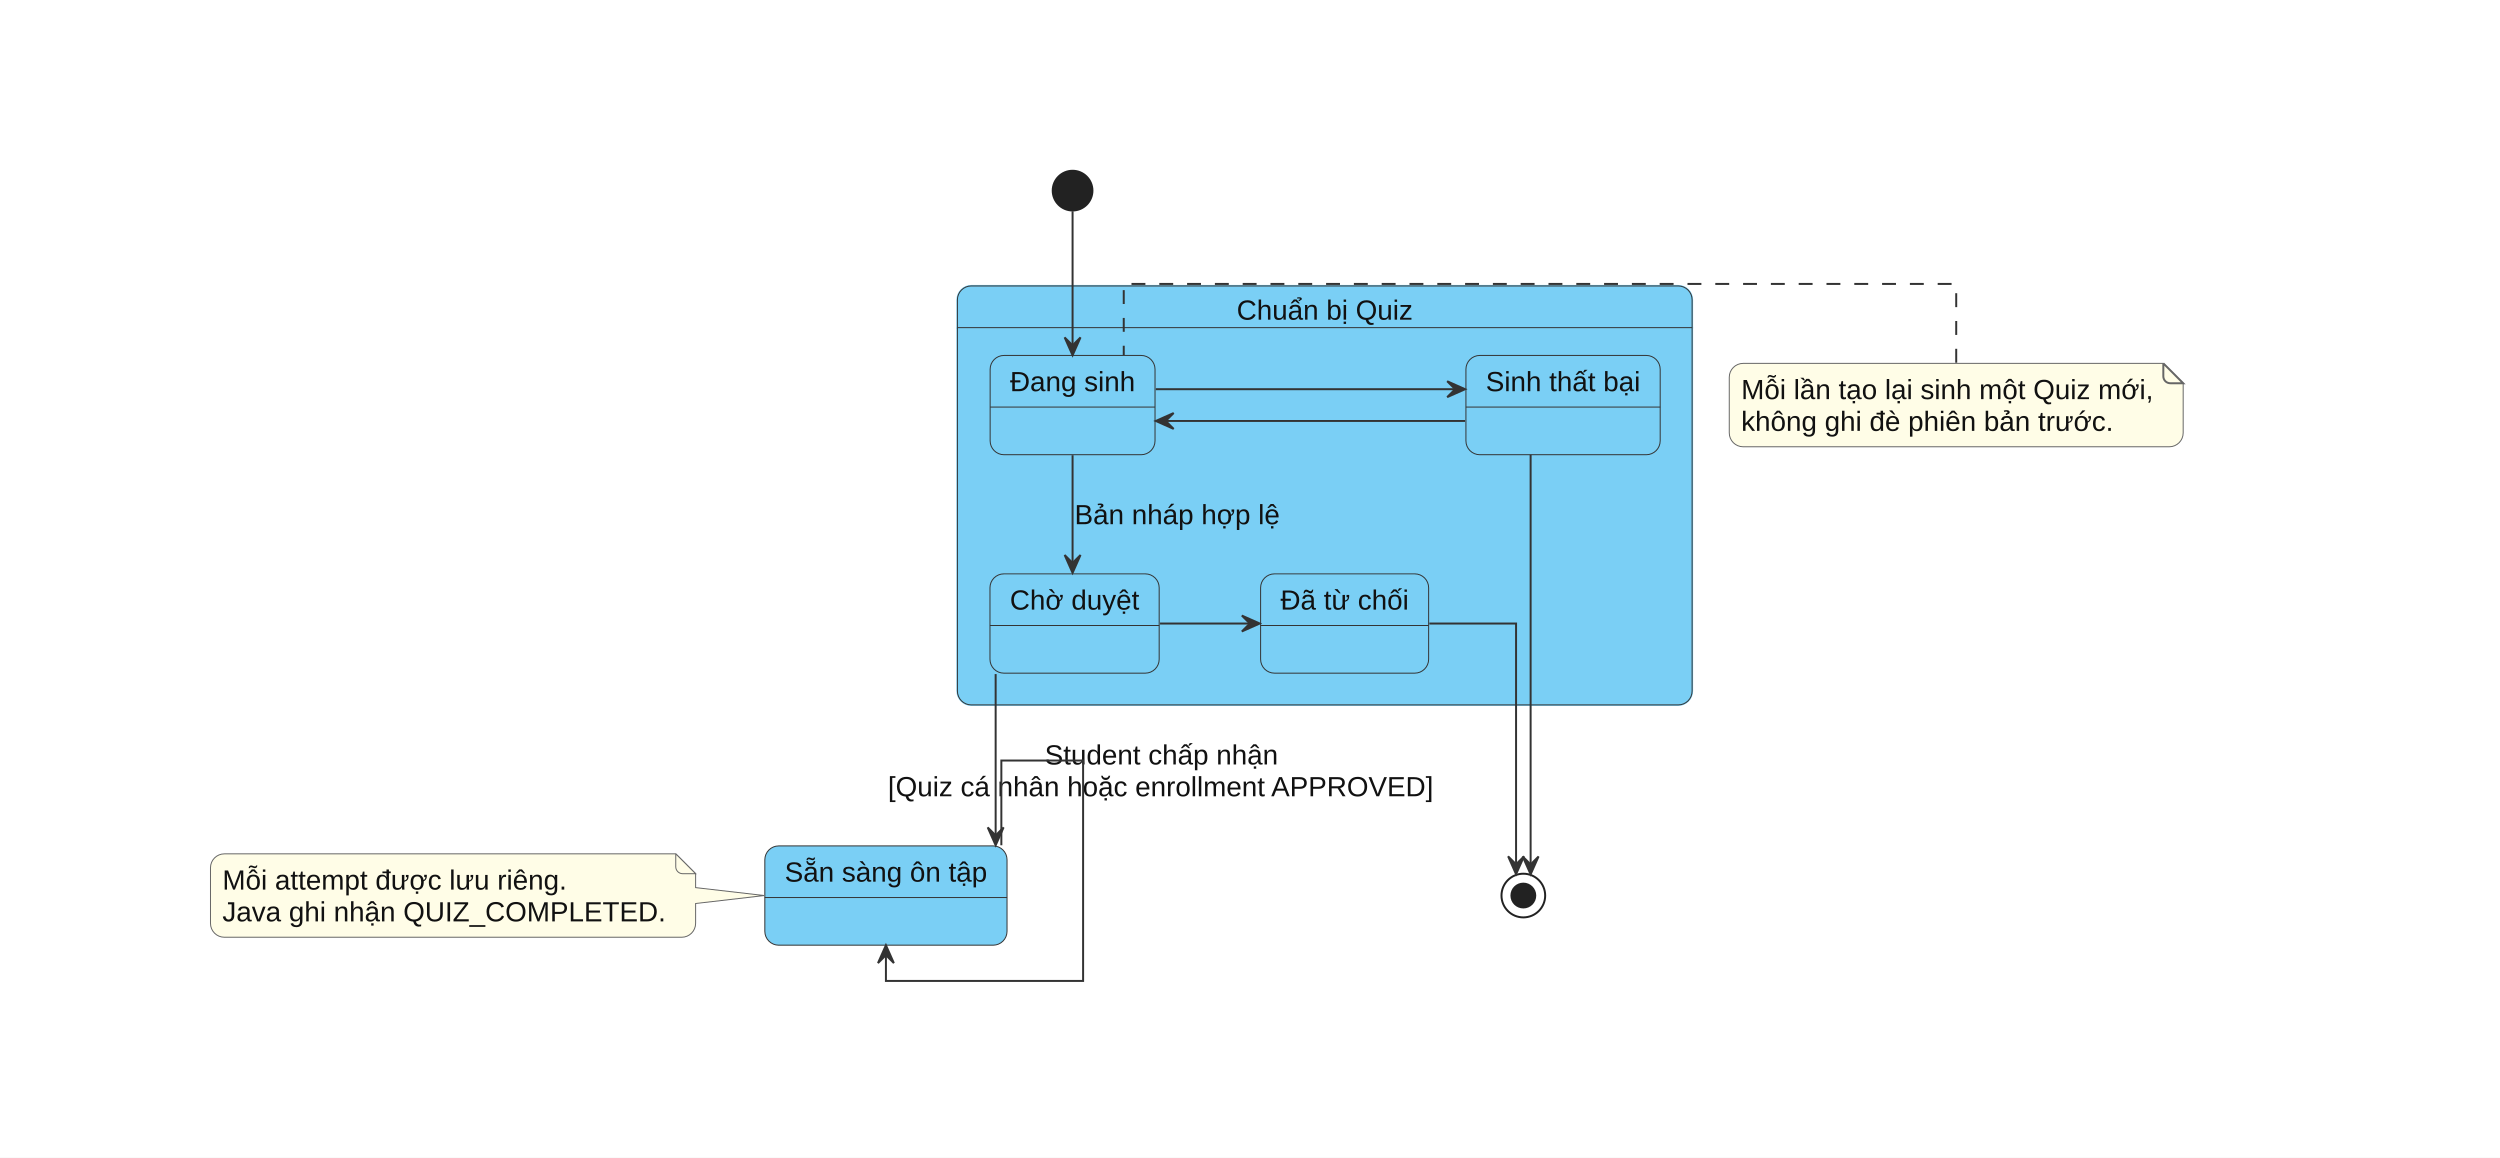
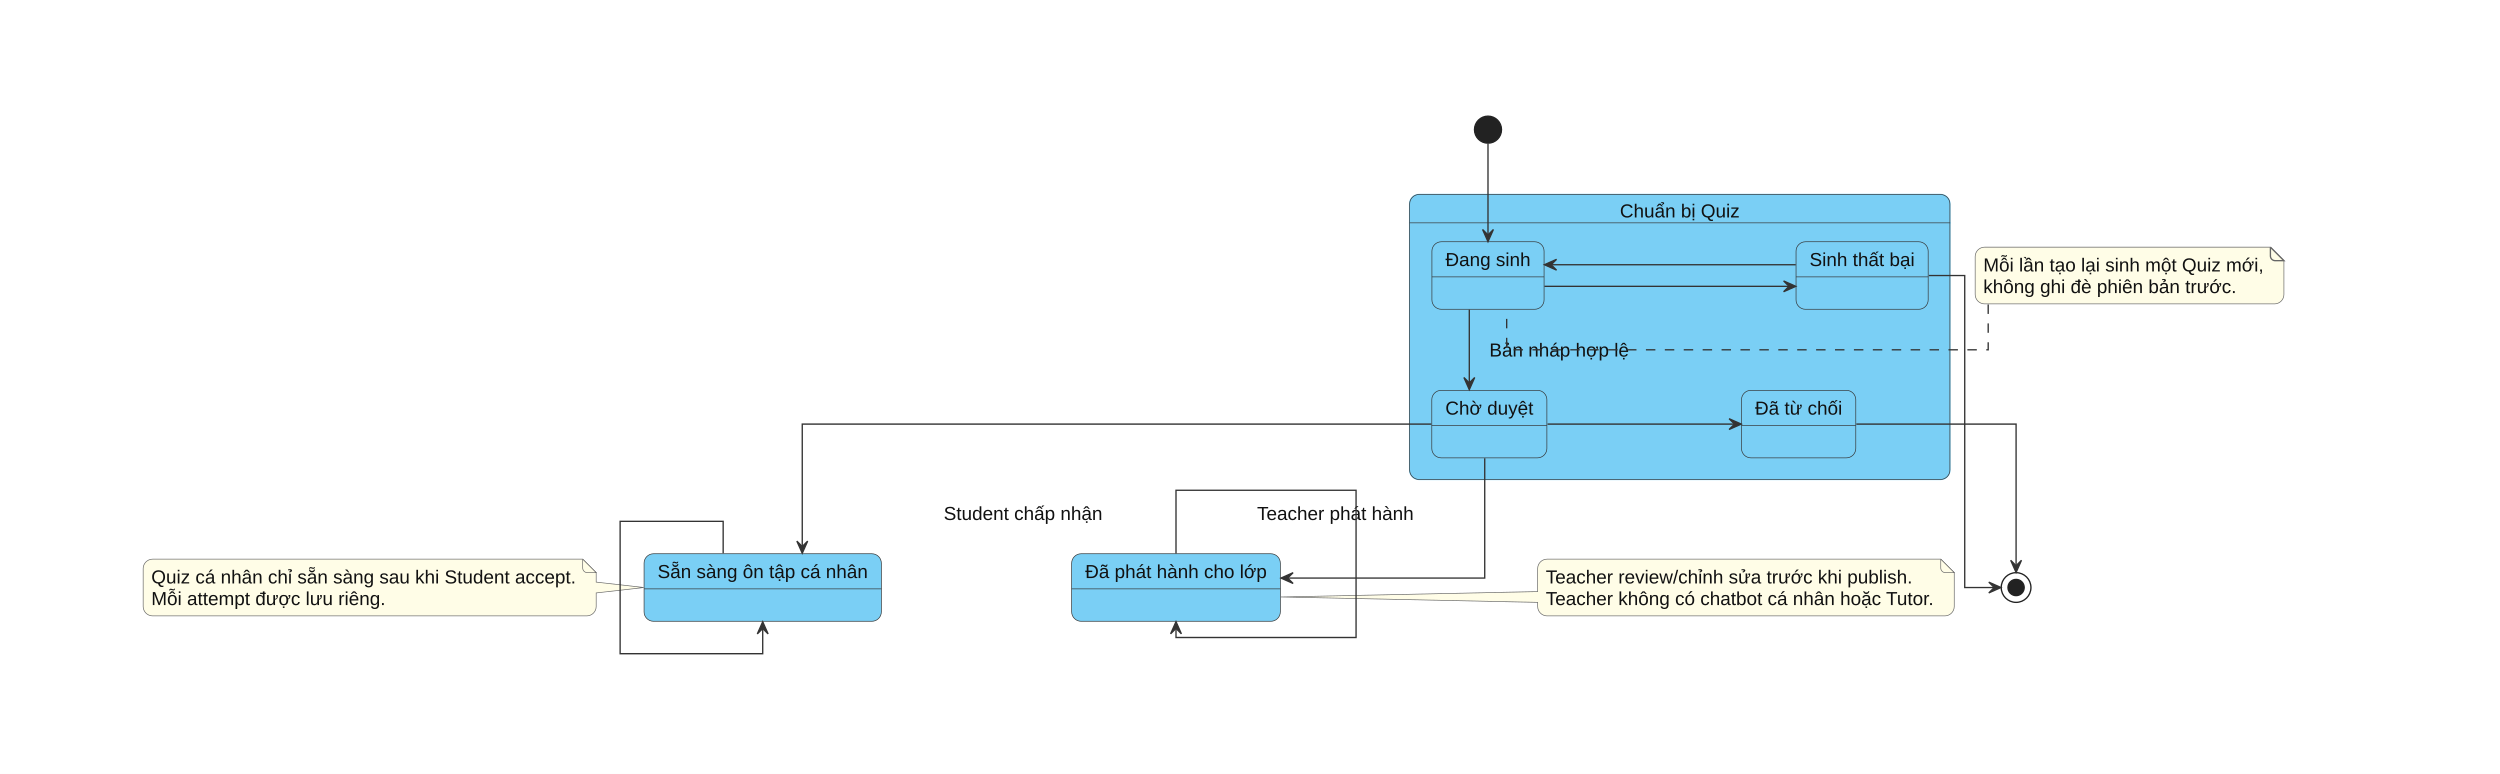
- <svg xmlns="http://www.w3.org/2000/svg" version="1.1" viewBox="-100 -80 1259 583" width="1259" height="583">
-   <rect x="-100" y="-80" width="1259" height="583" fill="#FFFFFF" />
+ <svg xmlns="http://www.w3.org/2000/svg" version="1.1" viewBox="-100 -80 1851 573" width="1851" height="573">
+   <rect x="-100" y="-80" width="1851" height="573" fill="#FFFFFF" />
  <defs />
  <g>
    <g class="cluster" data-qualified-name="PREPARATION" id="ent0001" data-source-line="23">
-       <path d="M389.15,64 L745.15,64 A7,7 0 0 1 752.15,71 L752.15,85 L382.15,85 L382.15,71 A7,7 0 0 1 389.15,64" fill="#7ACFF5" stroke="#7ACFF5" stroke-width="1" />
-       <path d="M382.15,85 L752.15,85 L752.15,268 A7,7 0 0 1 745.15,275 L389.15,275 A7,7 0 0 1 382.15,268 L382.15,85" fill="#7ACFF5" stroke="#7ACFF5" stroke-width="1" />
-       <rect x="382.15" y="64" width="370" height="211" rx="7" ry="7" fill="#00000000" stroke="#333333" stroke-width="0.50" />
-       <line x1="382.15" y1="85" x2="752.15" y2="85" stroke="#333333" stroke-width="0.50" />
-       <text x="522.79" y="81" font-size="14" fill="#111111" xml:space="preserve" style="white-space: pre" font-family="Arial">Chuẩn bị Quiz</text>
+       <path d="M950.71,64 L1336.71,64 A7,7 0 0 1 1343.71,71 L1343.71,85 L943.71,85 L943.71,71 A7,7 0 0 1 950.71,64" fill="#7ACFF5" stroke="#7ACFF5" stroke-width="1" />
+       <path d="M943.71,85 L1343.71,85 L1343.71,268 A7,7 0 0 1 1336.71,275 L950.71,275 A7,7 0 0 1 943.71,268 L943.71,85" fill="#7ACFF5" stroke="#7ACFF5" stroke-width="1" />
+       <rect x="943.71" y="64" width="400" height="211" rx="7" ry="7" fill="#00000000" stroke="#333333" stroke-width="0.50" />
+       <line x1="943.71" y1="85" x2="1343.71" y2="85" stroke="#333333" stroke-width="0.50" />
+       <text x="1099.35" y="81" font-size="14" fill="#111111" xml:space="preserve" style="white-space: pre" font-family="Arial">Chuẩn bị Quiz</text>
    </g>
    <g class="entity" data-qualified-name="PREPARATION.GENERATING" id="ent0002" data-source-line="24">
-       <rect x="398.63" y="99" width="83.04" height="50" rx="7" ry="7" fill="#7ACFF5" stroke="#333333" stroke-width="0.50" />
-       <line x1="398.63" y1="125" x2="481.67" y2="125" stroke="#333333" stroke-width="0.50" />
-       <text x="408.63" y="117" font-size="14" fill="#111111" xml:space="preserve" style="white-space: pre" font-family="Arial">Đang sinh</text>
+       <rect x="960.19" y="99" width="83.04" height="50" rx="7" ry="7" fill="#7ACFF5" stroke="#333333" stroke-width="0.50" />
+       <line x1="960.19" y1="125" x2="1043.23" y2="125" stroke="#333333" stroke-width="0.50" />
+       <text x="970.19" y="117" font-size="14" fill="#111111" xml:space="preserve" style="white-space: pre" font-family="Arial">Đang sinh</text>
    </g>
    <g class="entity" data-qualified-name="PREPARATION.REVIEW_REQUIRED" id="ent0003" data-source-line="25">
-       <rect x="398.55" y="209" width="85.21" height="50" rx="7" ry="7" fill="#7ACFF5" stroke="#333333" stroke-width="0.50" />
-       <line x1="398.55" y1="235" x2="483.76" y2="235" stroke="#333333" stroke-width="0.50" />
-       <text x="408.55" y="227" font-size="14" fill="#111111" xml:space="preserve" style="white-space: pre" font-family="Arial">Chờ duyệt</text>
+       <rect x="960.10" y="209" width="85.21" height="50" rx="7" ry="7" fill="#7ACFF5" stroke="#333333" stroke-width="0.50" />
+       <line x1="960.10" y1="235" x2="1045.31" y2="235" stroke="#333333" stroke-width="0.50" />
+       <text x="970.10" y="227" font-size="14" fill="#111111" xml:space="preserve" style="white-space: pre" font-family="Arial">Chờ duyệt</text>
    </g>
    <g class="entity" data-qualified-name="PREPARATION.GENERATION_FAILED" id="ent0004" data-source-line="26">
-       <rect x="638.24" y="99" width="97.83" height="50" rx="7" ry="7" fill="#7ACFF5" stroke="#333333" stroke-width="0.50" />
-       <line x1="638.24" y1="125" x2="736.07" y2="125" stroke="#333333" stroke-width="0.50" />
-       <text x="648.24" y="117" font-size="14" fill="#111111" xml:space="preserve" style="white-space: pre" font-family="Arial">Sinh thất bại</text>
+       <rect x="1229.79" y="99" width="97.83" height="50" rx="7" ry="7" fill="#7ACFF5" stroke="#333333" stroke-width="0.50" />
+       <line x1="1229.79" y1="125" x2="1327.62" y2="125" stroke="#333333" stroke-width="0.50" />
+       <text x="1239.79" y="117" font-size="14" fill="#111111" xml:space="preserve" style="white-space: pre" font-family="Arial">Sinh thất bại</text>
    </g>
    <g class="entity" data-qualified-name="PREPARATION.REJECTED" id="ent0005" data-source-line="27">
-       <rect x="534.84" y="209" width="84.62" height="50" rx="7" ry="7" fill="#7ACFF5" stroke="#333333" stroke-width="0.50" />
-       <line x1="534.84" y1="235" x2="619.46" y2="235" stroke="#333333" stroke-width="0.50" />
-       <text x="544.84" y="227" font-size="14" fill="#111111" xml:space="preserve" style="white-space: pre" font-family="Arial">Đã từ chối</text>
+       <rect x="1189.40" y="209" width="84.62" height="50" rx="7" ry="7" fill="#7ACFF5" stroke="#333333" stroke-width="0.50" />
+       <line x1="1189.40" y1="235" x2="1274.02" y2="235" stroke="#333333" stroke-width="0.50" />
+       <text x="1199.40" y="227" font-size="14" fill="#111111" xml:space="preserve" style="white-space: pre" font-family="Arial">Đã từ chối</text>
    </g>
    <g class="entity" data-qualified-name="READY" id="ent0006" data-source-line="35">
-       <rect x="285.17" y="346" width="121.97" height="50" rx="7" ry="7" fill="#7ACFF5" stroke="#333333" stroke-width="0.50" />
-       <line x1="285.17" y1="372" x2="407.14" y2="372" stroke="#333333" stroke-width="0.50" />
-       <text x="295.17" y="364" font-size="14" fill="#111111" xml:space="preserve" style="white-space: pre" font-family="Arial">Sẵn sàng ôn tập</text>
+       <rect x="376.87" y="330" width="175.68" height="50" rx="7" ry="7" fill="#7ACFF5" stroke="#333333" stroke-width="0.50" />
+       <line x1="376.87" y1="356" x2="552.55" y2="356" stroke="#333333" stroke-width="0.50" />
+       <text x="386.87" y="348" font-size="14" fill="#111111" xml:space="preserve" style="white-space: pre" font-family="Arial">Sẵn sàng ôn tập cá nhân</text>
    </g>
-     <g class="start_entity" data-qualified-name=".start." id="ent0007" data-source-line="21">
-       <circle cx="440.15" cy="16" r="10" fill="#222222" stroke="#222222" stroke-width="1" />
+     <g class="entity" data-qualified-name="PUBLISHED" id="ent0007" data-source-line="36">
+       <rect x="693.46" y="330" width="154.50" height="50" rx="7" ry="7" fill="#7ACFF5" stroke="#333333" stroke-width="0.50" />
+       <line x1="693.46" y1="356" x2="847.96" y2="356" stroke="#333333" stroke-width="0.50" />
+       <text x="703.46" y="348" font-size="14" fill="#111111" xml:space="preserve" style="white-space: pre" font-family="Arial">Đã phát hành cho lớp</text>
    </g>
-     <g class="end_entity" data-qualified-name=".end." id="ent0016" data-source-line="39">
-       <circle cx="667.15" cy="371" r="11" fill="#00000000" stroke="#222222" stroke-width="1" />
-       <circle cx="667.15" cy="371" r="6" fill="#222222" stroke="#222222" stroke-width="1" />
+     <g class="start_entity" data-qualified-name=".start." id="ent0008" data-source-line="21">
+       <circle cx="1001.71" cy="16" r="10" fill="#222222" stroke="#222222" stroke-width="1" />
    </g>
-     <g class="entity" data-qualified-name="GMN19" id="ent0020" data-source-line="43">
-       <path d="M770.86,110 L770.86,138 A7,7 0 0 0 777.86,145 L992.45,145 A7,7 0 0 0 999.45,138 L999.45,113 L989.45,103 L777.86,103 A7,7 0 0 0 770.86,110" fill="#FFFDE7" stroke="#666666" stroke-width="0.50" />
-       <path d="M989.45,103 L989.45,109.50 A3.50,3.50 0 0 0 992.95,113 L999.45,113 L989.45,103" fill="#FFFDE7" stroke="#666666" stroke-width="1" />
-       <text x="776.86" y="121" font-size="14" fill="#111111" xml:space="preserve" style="white-space: pre" font-family="Arial">Mỗi lần tạo lại sinh một Quiz mới,</text>
-       <text x="776.86" y="137" font-size="14" fill="#111111" xml:space="preserve" style="white-space: pre" font-family="Arial">không ghi đè phiên bản trước.</text>
+     <g class="end_entity" data-qualified-name=".end." id="ent0019" data-source-line="42">
+       <circle cx="1392.71" cy="355" r="11" fill="#00000000" stroke="#222222" stroke-width="1" />
+       <circle cx="1392.71" cy="355" r="6" fill="#222222" stroke="#222222" stroke-width="1" />
    </g>
-     <g class="entity" data-qualified-name="GMN22" id="ent0023" data-source-line="48">
-       <path d="M6,357 L6,385 A7,7 0 0 0 13,392 L243.31,392 A7,7 0 0 0 250.31,385 L250.31,375 L284.85,371 L250.31,367 L250.31,360 L240.31,350 L13,350 A7,7 0 0 0 6,357" fill="#FFFDE7" stroke="#666666" stroke-width="0.50" />
-       <path d="M240.31,350 L240.31,356.50 A3.50,3.50 0 0 0 243.81,360 L250.31,360 L240.31,350" fill="#FFFDE7" stroke="#666666" stroke-width="0.50" />
+     <g class="entity" data-qualified-name="GMN22" id="ent0023" data-source-line="46">
+       <path d="M1362.42,110 L1362.42,138 A7,7 0 0 0 1369.42,145 L1584.01,145 A7,7 0 0 0 1591.01,138 L1591.01,113 L1581.01,103 L1369.42,103 A7,7 0 0 0 1362.42,110" fill="#FFFDE7" stroke="#666666" stroke-width="0.50" />
+       <path d="M1581.01,103 L1581.01,109.50 A3.50,3.50 0 0 0 1584.51,113 L1591.01,113 L1581.01,103" fill="#FFFDE7" stroke="#666666" stroke-width="1" />
+       <text x="1368.42" y="121" font-size="14" fill="#111111" xml:space="preserve" style="white-space: pre" font-family="Arial">Mỗi lần tạo lại sinh một Quiz mới,</text>
+       <text x="1368.42" y="137" font-size="14" fill="#111111" xml:space="preserve" style="white-space: pre" font-family="Arial">không ghi đè phiên bản trước.</text>
+     </g>
+     <g class="entity" data-qualified-name="GMN25" id="ent0026" data-source-line="51">
+       <path d="M6,341 L6,369 A7,7 0 0 0 13,376 L334.42,376 A7,7 0 0 0 341.42,369 L341.42,359 L376.68,355 L341.42,351 L341.42,344 L331.42,334 L13,334 A7,7 0 0 0 6,341" fill="#FFFDE7" stroke="#666666" stroke-width="0.50" />
+       <path d="M331.42,334 L331.42,340.50 A3.50,3.50 0 0 0 334.92,344 L341.42,344 L331.42,334" fill="#FFFDE7" stroke="#666666" stroke-width="0.50" />
+       <text x="12" y="352" font-size="14" fill="#111111" xml:space="preserve" style="white-space: pre" font-family="Arial">Quiz cá nhân chỉ sẵn sàng sau khi Student accept.</text>
      <text x="12" y="368" font-size="14" fill="#111111" xml:space="preserve" style="white-space: pre" font-family="Arial">Mỗi attempt được lưu riêng.</text>
-       <text x="12" y="384" font-size="14" fill="#111111" xml:space="preserve" style="white-space: pre" font-family="Arial">Java ghi nhận QUIZ_COMPLETED.</text>
    </g>
-     <g class="link" data-entity-1="ent0007" data-entity-2="ent0002" id="lnk8" data-source-line="21" data-link-type="dependency">
-       <path d="M440.15,26.36 C440.15,42.93 440.15,70.9 440.15,93.92" fill="none" stroke="#333333" stroke-width="1" />
-       <polygon points="440.15,98.92 444.15,89.92 440.15,93.92 436.15,89.92 440.15,98.92" fill="#333333" stroke="#333333" stroke-width="1" />
+     <g class="entity" data-qualified-name="GMN28" id="ent0029" data-source-line="56">
+       <path d="M1038.48,341 L1038.48,358 L848.11,362 L1038.48,366 L1038.48,369 A7,7 0 0 0 1045.48,376 L1339.93,376 A7,7 0 0 0 1346.93,369 L1346.93,344 L1336.93,334 L1045.48,334 A7,7 0 0 0 1038.48,341" fill="#FFFDE7" stroke="#666666" stroke-width="0.50" />
+       <path d="M1336.93,334 L1336.93,340.50 A3.50,3.50 0 0 0 1340.43,344 L1346.93,344 L1336.93,334" fill="#FFFDE7" stroke="#666666" stroke-width="0.50" />
+       <text x="1044.48" y="352" font-size="14" fill="#111111" xml:space="preserve" style="white-space: pre" font-family="Arial">Teacher review/chỉnh sửa trước khi publish.</text>
+       <text x="1044.48" y="368" font-size="14" fill="#111111" xml:space="preserve" style="white-space: pre" font-family="Arial">Teacher không có chatbot cá nhân hoặc Tutor.</text>
    </g>
-     <g class="link" data-entity-1="ent0002" data-entity-2="ent0003" id="lnk9" data-source-line="29" data-link-type="dependency">
-       <path d="M440.15,149.24 C440.15,167 440.15,185.68 440.15,203.5" fill="none" stroke="#333333" stroke-width="1" />
-       <polygon points="440.15,208.50 444.15,199.50 440.15,203.50 436.15,199.50 440.15,208.50" fill="#333333" stroke="#333333" stroke-width="1" />
-       <text x="441.15" y="184" font-size="14" fill="#111111" xml:space="preserve" style="white-space: pre" font-family="Arial">Bản nháp hợp lệ</text>
+     <g class="link" data-entity-1="ent0008" data-entity-2="ent0002" id="lnk9" data-source-line="21" data-link-type="dependency">
+       <path d="M1001.71,26.36 C1001.71,42.93 1001.71,70.9 1001.71,93.92" fill="none" stroke="#333333" stroke-width="1" />
+       <polygon points="1001.71,98.92 1005.71,89.92 1001.71,93.92 997.71,89.92 1001.71,98.92" fill="#333333" stroke="#333333" stroke-width="1" />
    </g>
-     <g class="link" data-entity-1="ent0002" data-entity-2="ent0004" id="lnk10" data-source-line="30" data-link-type="dependency">
-       <path d="M482.05,116 C525.14,116 587.19,116 632.81,116" fill="none" stroke="#333333" stroke-width="1" />
-       <polygon points="637.81,116 628.81,112 632.81,116 628.81,120 637.81,116" fill="#333333" stroke="#333333" stroke-width="1" />
+     <g class="link" data-entity-1="ent0002" data-entity-2="ent0003" id="lnk10" data-source-line="29" data-link-type="dependency">
+       <path d="M987.87,149.24 C987.87,167 987.87,185.68 987.87,203.5" fill="none" stroke="#333333" stroke-width="1" />
+       <polygon points="987.87,208.50 991.87,199.50 987.87,203.50 983.87,199.50 987.87,208.50" fill="#333333" stroke="#333333" stroke-width="1" />
+       <text x="1002.71" y="184" font-size="14" fill="#111111" xml:space="preserve" style="white-space: pre" font-family="Arial">Bản nháp hợp lệ</text>
    </g>
-     <g class="link" data-entity-1="ent0002" data-entity-2="ent0004" id="lnk12" data-source-line="31" data-link-type="dependency">
-       <path d="M487.05,132 C530.14,132 592.19,132 637.81,132" fill="none" stroke="#333333" stroke-width="1" />
-       <polygon points="482.05,132 491.05,136 487.05,132 491.05,128 482.05,132" fill="#333333" stroke="#333333" stroke-width="1" />
+     <g class="link" data-entity-1="ent0002" data-entity-2="ent0004" id="lnk11" data-source-line="30" data-link-type="dependency">
+       <path d="M1043.48,132 C1093.35,132 1171.66,132 1224.58,132" fill="none" stroke="#333333" stroke-width="1" />
+       <polygon points="1229.58,132 1220.58,128 1224.58,132 1220.58,136 1229.58,132" fill="#333333" stroke="#333333" stroke-width="1" />
    </g>
-     <g class="link" data-entity-1="ent0003" data-entity-2="ent0005" id="lnk13" data-source-line="32" data-link-type="dependency">
-       <path d="M484.19,234 C500.22,234 513.4,234 529.4,234" fill="none" stroke="#333333" stroke-width="1" />
-       <polygon points="534.40,234 525.40,230 529.40,234 525.40,238 534.40,234" fill="#333333" stroke="#333333" stroke-width="1" />
+     <g class="link" data-entity-1="ent0002" data-entity-2="ent0004" id="lnk13" data-source-line="31" data-link-type="dependency">
+       <path d="M1048.48,116 C1098.35,116 1176.66,116 1229.58,116" fill="none" stroke="#333333" stroke-width="1" />
+       <polygon points="1043.48,116 1052.48,120 1048.48,116 1052.48,112 1043.48,116" fill="#333333" stroke="#333333" stroke-width="1" />
    </g>
-     <g class="link" data-entity-1="ent0003" data-entity-2="ent0006" id="lnk14" data-source-line="37" data-link-type="dependency">
-       <path d="M401.41,259.45 C401.41,284.05 401.41,316.13 401.41,340.69" fill="none" stroke="#333333" stroke-width="1" />
-       <polygon points="401.41,345.69 405.41,336.69 401.41,340.69 397.41,336.69 401.41,345.69" fill="#333333" stroke="#333333" stroke-width="1" />
-       <text x="426.11" y="305" font-size="14" fill="#111111" xml:space="preserve" style="white-space: pre" font-family="Arial">Student chấp nhận</text>
-       <text x="347.15" y="321" font-size="14" fill="#111111" xml:space="preserve" style="white-space: pre" font-family="Arial">[Quiz cá nhân hoặc enrollment APPROVED]</text>
+     <g class="link" data-entity-1="ent0003" data-entity-2="ent0005" id="lnk14" data-source-line="32" data-link-type="dependency">
+       <path d="M1045.78,234 C1086.85,234 1143.34,234 1184.22,234" fill="none" stroke="#333333" stroke-width="1" />
+       <polygon points="1189.22,234 1180.22,230 1184.22,234 1180.22,238 1189.22,234" fill="#333333" stroke="#333333" stroke-width="1" />
    </g>
-     <g class="link" data-entity-1="ent0006" data-entity-2="ent0006" id="lnk15" data-source-line="38" data-link-type="dependency">
-       <path d="M404.28,345.68 C404.28,326.35 404.28,303 404.28,303 C404.28,303 445.45,303 445.45,303 C445.45,303 445.45,414 445.45,414 C445.45,414 346.15,414 346.15,414 C346.15,414 346.15,410.47 346.15,401.01" fill="none" stroke="#333333" stroke-width="1" />
-       <polygon points="346.15,396.01 342.15,405.01 346.15,401.01 350.15,405.01 346.15,396.01" fill="#333333" stroke="#333333" stroke-width="1" />
+     <g class="link" data-entity-1="ent0003" data-entity-2="ent0006" id="lnk15" data-source-line="38" data-link-type="dependency">
+       <path d="M959.77,234 C837.13,234 493.99,234 493.99,234 C493.99,234 493.99,289.15 493.99,324.63" fill="none" stroke="#333333" stroke-width="1" />
+       <polygon points="493.99,329.63 497.99,320.63 493.99,324.63 489.99,320.63 493.99,329.63" fill="#333333" stroke="#333333" stroke-width="1" />
+       <text x="598.71" y="305" font-size="14" fill="#111111" xml:space="preserve" style="white-space: pre" font-family="Arial">Student chấp nhận</text>
    </g>
-     <g class="link" data-entity-1="ent0005" data-entity-2="ent0016" id="lnk17" data-source-line="39" data-link-type="dependency">
-       <path d="M619.82,234 C641.57,234 663.49,234 663.49,234 C663.49,234 663.49,322.95 663.49,355.25" fill="none" stroke="#333333" stroke-width="1" />
-       <polygon points="663.49,360.25 667.49,351.25 663.49,355.25 659.49,351.25 663.49,360.25" fill="#333333" stroke="#333333" stroke-width="1" />
+     <g class="link" data-entity-1="ent0003" data-entity-2="ent0007" id="lnk16" data-source-line="39" data-link-type="dependency">
+       <path d="M999.29,259.3 C999.29,292.89 999.29,348 999.29,348 C999.29,348 919.68,348 853.42,348" fill="none" stroke="#333333" stroke-width="1" />
+       <polygon points="848.42,348 857.42,352 853.42,348 857.42,344 848.42,348" fill="#333333" stroke="#333333" stroke-width="1" />
+       <text x="830.71" y="305" font-size="14" fill="#111111" xml:space="preserve" style="white-space: pre" font-family="Arial">Teacher phát hành</text>
    </g>
-     <g class="link" data-entity-1="ent0004" data-entity-2="ent0016" id="lnk18" data-source-line="40" data-link-type="dependency">
-       <path d="M670.82,149.04 C670.82,202.03 670.82,318.61 670.82,355.32" fill="none" stroke="#333333" stroke-width="1" />
-       <polygon points="670.82,360.32 674.82,351.32 670.82,355.32 666.82,351.32 670.82,360.32" fill="#333333" stroke="#333333" stroke-width="1" />
+     <g class="link" data-entity-1="ent0006" data-entity-2="ent0006" id="lnk17" data-source-line="40" data-link-type="dependency">
+       <path d="M435.43,329.64 C435.43,317.68 435.43,306 435.43,306 C435.43,306 359.14,306 359.14,306 C359.14,306 359.14,404 359.14,404 C359.14,404 464.71,404 464.71,404 C464.71,404 464.71,397.32 464.71,385.36" fill="none" stroke="#333333" stroke-width="1" />
+       <polygon points="464.71,380.36 460.71,389.36 464.71,385.36 468.71,389.36 464.71,380.36" fill="#333333" stroke="#333333" stroke-width="1" />
    </g>
-     <g class="link" data-entity-1="ent0020" data-entity-2="ent0002" id="lnk21" data-source-line="43" data-link-type="association">
-       <path d="M885.15,102.67 C885.15,85.07 885.15,63 885.15,63 C885.15,63 465.92,63 465.92,63 C465.92,63 465.92,82.03 465.92,98.84" fill="none" stroke="#333333" stroke-width="1" stroke-dasharray="7,7" />
+     <g class="link" data-entity-1="ent0007" data-entity-2="ent0007" id="lnk18" data-source-line="41" data-link-type="dependency">
+       <path d="M770.71,329.82 C770.71,309.06 770.71,283 770.71,283 C770.71,283 904.03,283 904.03,283 C904.03,283 904.03,392 904.03,392 C904.03,392 770.71,392 770.71,392 C770.71,392 770.71,391.8 770.71,385.29" fill="none" stroke="#333333" stroke-width="1" />
+       <polygon points="770.71,380.29 766.71,389.29 770.71,385.29 774.71,389.29 770.71,380.29" fill="#333333" stroke="#333333" stroke-width="1" />
+     </g>
+     <g class="link" data-entity-1="ent0005" data-entity-2="ent0019" id="lnk20" data-source-line="42" data-link-type="dependency">
+       <path d="M1274.43,234 C1322.13,234 1392.71,234 1392.71,234 C1392.71,234 1392.71,308.88 1392.71,338.83" fill="none" stroke="#333333" stroke-width="1" />
+       <polygon points="1392.71,343.83 1396.71,334.83 1392.71,338.83 1388.71,334.83 1392.71,343.83" fill="#333333" stroke="#333333" stroke-width="1" />
+     </g>
+     <g class="link" data-entity-1="ent0004" data-entity-2="ent0019" id="lnk21" data-source-line="43" data-link-type="dependency">
+       <path d="M1328.11,124 C1342.62,124 1354.68,124 1354.68,124 C1354.68,124 1354.68,355 1354.68,355 C1354.68,355 1365.28,355 1376.5,355" fill="none" stroke="#333333" stroke-width="1" />
+       <polygon points="1381.50,355 1372.50,351 1376.50,355 1372.50,359 1381.50,355" fill="#333333" stroke="#333333" stroke-width="1" />
+     </g>
+     <g class="link" data-entity-1="ent0023" data-entity-2="ent0002" id="lnk24" data-source-line="46" data-link-type="association">
+       <path d="M1372.06,145.42 C1372.06,160.87 1372.06,179 1372.06,179 C1372.06,179 1015.55,179 1015.55,179 C1015.55,179 1015.55,163.7 1015.55,149.25" fill="none" stroke="#333333" stroke-width="1" stroke-dasharray="7,7" />
    </g>
  </g>
</svg>
